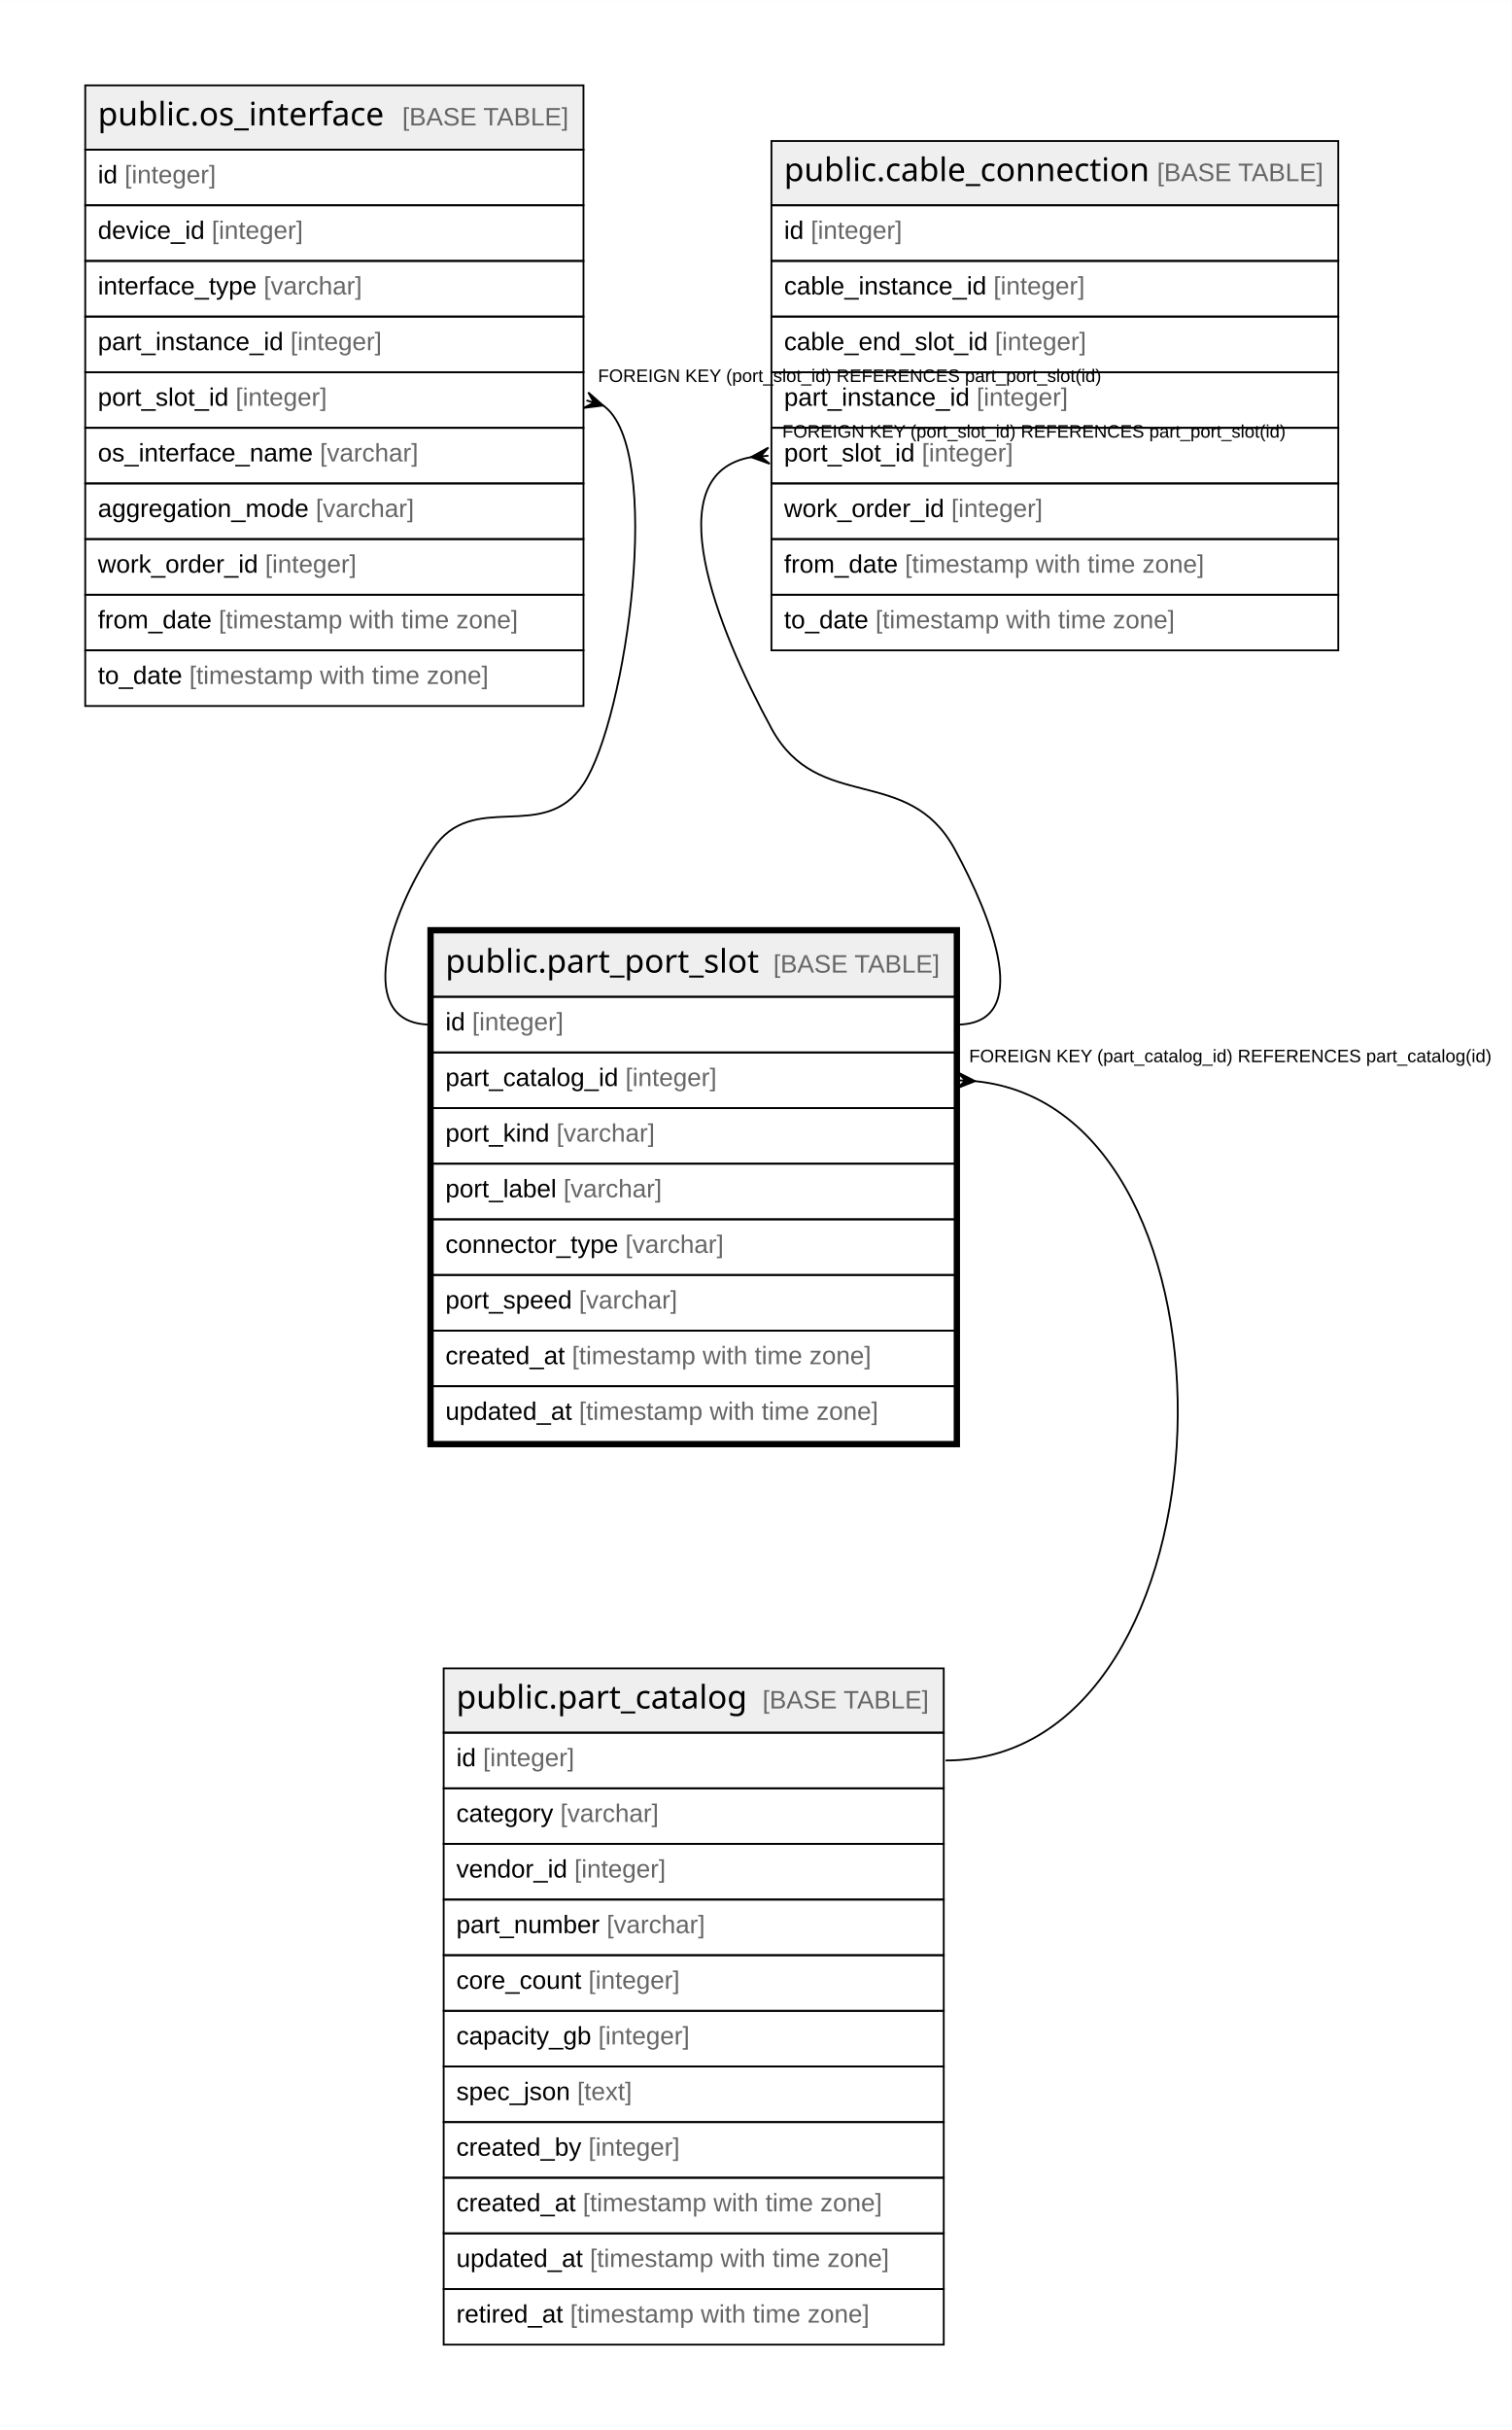
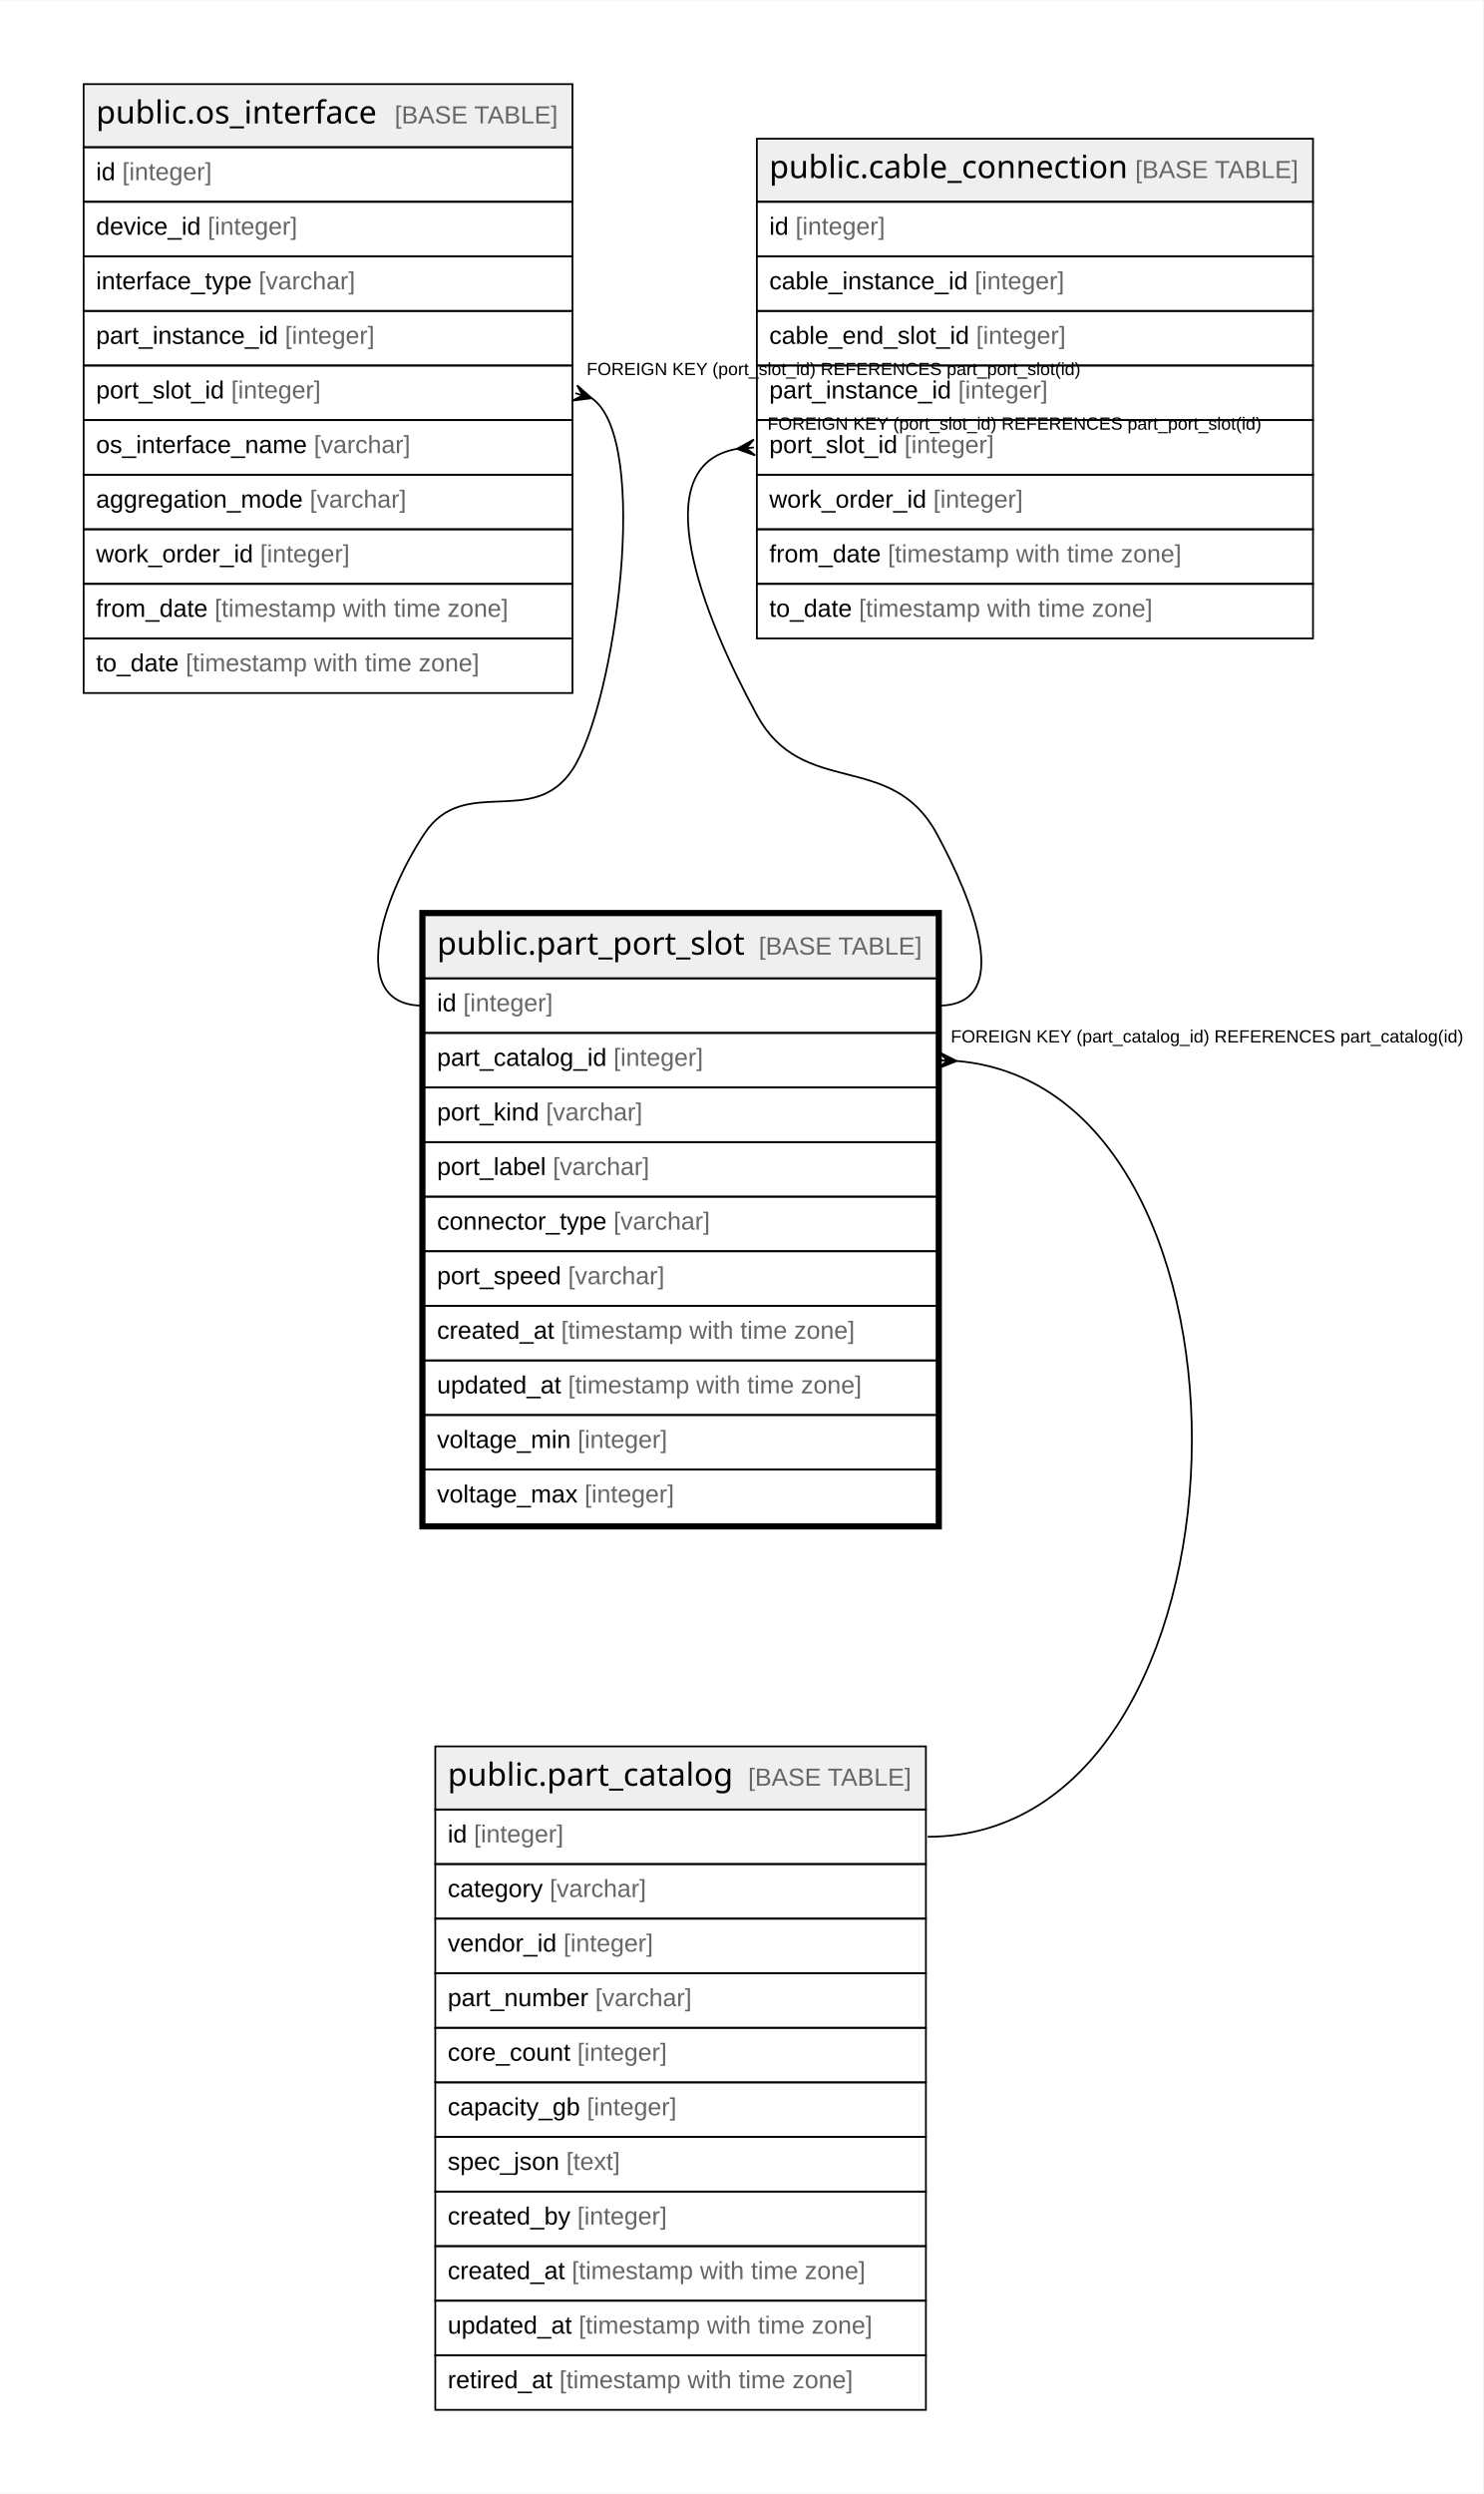
- <svg xmlns="http://www.w3.org/2000/svg" width="837pt" height="1345pt" viewBox="0.00 0.00 837.20 1345.20">
-   <g id="graph0" class="graph" transform="scale(1 1) rotate(0) translate(4 1341.2)">
-     <polygon fill="white" stroke="none" points="-4,4 -4,-1341.2 833.2,-1341.2 833.2,4 -4,4" />
+ <svg xmlns="http://www.w3.org/2000/svg" width="837pt" height="1407pt" viewBox="0.00 0.00 837.20 1406.80">
+   <g id="graph0" class="graph" transform="scale(1 1) rotate(0) translate(4 1402.8)">
+     <polygon fill="white" stroke="none" points="-4,4 -4,-1402.8 833.2,-1402.8 833.2,4 -4,4" />
    <g id="node1" class="node">
-       <polygon fill="#efefef" stroke="none" points="235.68,-789.4 235.68,-825 524.65,-825 524.65,-789.4 235.68,-789.4" />
-       <polygon fill="none" stroke="black" points="235.68,-789.4 235.68,-825 524.65,-825 524.65,-789.4 235.68,-789.4" />
-       <text text-anchor="start" x="242.68" y="-802.8" font-family="Arial Bold" font-size="18.00">public.part_port_slot</text>
-       <text text-anchor="start" x="393.16" y="-802.8" font-family="Arial" font-size="14.00">    </text>
-       <text text-anchor="start" x="424.28" y="-802.8" font-family="Arial" font-size="14.00" fill="#666666">[BASE TABLE]</text>
+       <polygon fill="#efefef" stroke="none" points="235.68,-851 235.68,-886.6 524.65,-886.6 524.65,-851 235.68,-851" />
+       <polygon fill="none" stroke="black" points="235.68,-851 235.68,-886.6 524.65,-886.6 524.65,-851 235.68,-851" />
+       <text text-anchor="start" x="242.68" y="-864.4" font-family="Arial Bold" font-size="18.00">public.part_port_slot</text>
+       <text text-anchor="start" x="393.16" y="-864.4" font-family="Arial" font-size="14.00">    </text>
+       <text text-anchor="start" x="424.28" y="-864.4" font-family="Arial" font-size="14.00" fill="#666666">[BASE TABLE]</text>
+       <polygon fill="none" stroke="black" points="235.68,-820.2 235.68,-851 524.65,-851 524.65,-820.2 235.68,-820.2" />
+       <text text-anchor="start" x="242.68" y="-832.4" font-family="Arial" font-size="14.00">id </text>
+       <text text-anchor="start" x="257.47" y="-832.4" font-family="Arial" font-size="14.00" fill="#666666">[integer]</text>
+       <polygon fill="none" stroke="black" points="235.68,-789.4 235.68,-820.2 524.65,-820.2 524.65,-789.4 235.68,-789.4" />
+       <text text-anchor="start" x="242.68" y="-801.6" font-family="Arial" font-size="14.00">part_catalog_id </text>
+       <text text-anchor="start" x="342.31" y="-801.6" font-family="Arial" font-size="14.00" fill="#666666">[integer]</text>
      <polygon fill="none" stroke="black" points="235.68,-758.6 235.68,-789.4 524.65,-789.4 524.65,-758.6 235.68,-758.6" />
-       <text text-anchor="start" x="242.68" y="-770.8" font-family="Arial" font-size="14.00">id </text>
-       <text text-anchor="start" x="257.47" y="-770.8" font-family="Arial" font-size="14.00" fill="#666666">[integer]</text>
+       <text text-anchor="start" x="242.68" y="-770.8" font-family="Arial" font-size="14.00">port_kind </text>
+       <text text-anchor="start" x="304.17" y="-770.8" font-family="Arial" font-size="14.00" fill="#666666">[varchar]</text>
      <polygon fill="none" stroke="black" points="235.68,-727.8 235.68,-758.6 524.65,-758.6 524.65,-727.8 235.68,-727.8" />
-       <text text-anchor="start" x="242.68" y="-740" font-family="Arial" font-size="14.00">part_catalog_id </text>
-       <text text-anchor="start" x="342.31" y="-740" font-family="Arial" font-size="14.00" fill="#666666">[integer]</text>
+       <text text-anchor="start" x="242.68" y="-740" font-family="Arial" font-size="14.00">port_label </text>
+       <text text-anchor="start" x="308.06" y="-740" font-family="Arial" font-size="14.00" fill="#666666">[varchar]</text>
      <polygon fill="none" stroke="black" points="235.68,-697 235.68,-727.8 524.65,-727.8 524.65,-697 235.68,-697" />
-       <text text-anchor="start" x="242.68" y="-709.2" font-family="Arial" font-size="14.00">port_kind </text>
-       <text text-anchor="start" x="304.17" y="-709.2" font-family="Arial" font-size="14.00" fill="#666666">[varchar]</text>
+       <text text-anchor="start" x="242.68" y="-709.2" font-family="Arial" font-size="14.00">connector_type </text>
+       <text text-anchor="start" x="342.3" y="-709.2" font-family="Arial" font-size="14.00" fill="#666666">[varchar]</text>
      <polygon fill="none" stroke="black" points="235.68,-666.2 235.68,-697 524.65,-697 524.65,-666.2 235.68,-666.2" />
-       <text text-anchor="start" x="242.68" y="-678.4" font-family="Arial" font-size="14.00">port_label </text>
-       <text text-anchor="start" x="308.06" y="-678.4" font-family="Arial" font-size="14.00" fill="#666666">[varchar]</text>
+       <text text-anchor="start" x="242.68" y="-678.4" font-family="Arial" font-size="14.00">port_speed </text>
+       <text text-anchor="start" x="316.63" y="-678.4" font-family="Arial" font-size="14.00" fill="#666666">[varchar]</text>
      <polygon fill="none" stroke="black" points="235.68,-635.4 235.68,-666.2 524.65,-666.2 524.65,-635.4 235.68,-635.4" />
-       <text text-anchor="start" x="242.68" y="-647.6" font-family="Arial" font-size="14.00">connector_type </text>
-       <text text-anchor="start" x="342.3" y="-647.6" font-family="Arial" font-size="14.00" fill="#666666">[varchar]</text>
+       <text text-anchor="start" x="242.68" y="-647.6" font-family="Arial" font-size="14.00">created_at </text>
+       <text text-anchor="start" x="312.73" y="-647.6" font-family="Arial" font-size="14.00" fill="#666666">[timestamp with time zone]</text>
      <polygon fill="none" stroke="black" points="235.68,-604.6 235.68,-635.4 524.65,-635.4 524.65,-604.6 235.68,-604.6" />
-       <text text-anchor="start" x="242.68" y="-616.8" font-family="Arial" font-size="14.00">port_speed </text>
-       <text text-anchor="start" x="316.63" y="-616.8" font-family="Arial" font-size="14.00" fill="#666666">[varchar]</text>
+       <text text-anchor="start" x="242.68" y="-616.8" font-family="Arial" font-size="14.00">updated_at </text>
+       <text text-anchor="start" x="316.64" y="-616.8" font-family="Arial" font-size="14.00" fill="#666666">[timestamp with time zone]</text>
      <polygon fill="none" stroke="black" points="235.68,-573.8 235.68,-604.6 524.65,-604.6 524.65,-573.8 235.68,-573.8" />
-       <text text-anchor="start" x="242.68" y="-586" font-family="Arial" font-size="14.00">created_at </text>
-       <text text-anchor="start" x="312.73" y="-586" font-family="Arial" font-size="14.00" fill="#666666">[timestamp with time zone]</text>
+       <text text-anchor="start" x="242.68" y="-586" font-family="Arial" font-size="14.00">voltage_min </text>
+       <text text-anchor="start" x="322.06" y="-586" font-family="Arial" font-size="14.00" fill="#666666">[integer]</text>
      <polygon fill="none" stroke="black" points="235.68,-543 235.68,-573.8 524.65,-573.8 524.65,-543 235.68,-543" />
-       <text text-anchor="start" x="242.68" y="-555.2" font-family="Arial" font-size="14.00">updated_at </text>
-       <text text-anchor="start" x="316.64" y="-555.2" font-family="Arial" font-size="14.00" fill="#666666">[timestamp with time zone]</text>
-       <polygon fill="none" stroke="black" stroke-width="3" points="234.18,-541.5 234.18,-826.5 526.15,-826.5 526.15,-541.5 234.18,-541.5" />
+       <text text-anchor="start" x="242.68" y="-555.2" font-family="Arial" font-size="14.00">voltage_max </text>
+       <text text-anchor="start" x="325.95" y="-555.2" font-family="Arial" font-size="14.00" fill="#666666">[integer]</text>
+       <polygon fill="none" stroke="black" stroke-width="3" points="234.18,-541.5 234.18,-888.1 526.15,-888.1 526.15,-541.5 234.18,-541.5" />
    </g>
    <g id="node4" class="node">
      <polygon fill="#efefef" stroke="none" points="241.7,-382 241.7,-417.6 518.63,-417.6 518.63,-382 241.7,-382" />
      <polygon fill="none" stroke="black" points="241.7,-382 241.7,-417.6 518.63,-417.6 518.63,-382 241.7,-382" />
      <text text-anchor="start" x="248.7" y="-395.4" font-family="Arial Bold" font-size="18.00">public.part_catalog</text>
      <text text-anchor="start" x="387.14" y="-395.4" font-family="Arial" font-size="14.00">    </text>
      <text text-anchor="start" x="418.26" y="-395.4" font-family="Arial" font-size="14.00" fill="#666666">[BASE TABLE]</text>
      <polygon fill="none" stroke="black" points="241.7,-351.2 241.7,-382 518.63,-382 518.63,-351.2 241.7,-351.2" />
      <text text-anchor="start" x="248.7" y="-363.4" font-family="Arial" font-size="14.00">id </text>
      <text text-anchor="start" x="263.49" y="-363.4" font-family="Arial" font-size="14.00" fill="#666666">[integer]</text>
      <polygon fill="none" stroke="black" points="241.7,-320.4 241.7,-351.2 518.63,-351.2 518.63,-320.4 241.7,-320.4" />
      <text text-anchor="start" x="248.7" y="-332.6" font-family="Arial" font-size="14.00">category </text>
      <text text-anchor="start" x="306.28" y="-332.6" font-family="Arial" font-size="14.00" fill="#666666">[varchar]</text>
      <polygon fill="none" stroke="black" points="241.7,-289.6 241.7,-320.4 518.63,-320.4 518.63,-289.6 241.7,-289.6" />
      <text text-anchor="start" x="248.7" y="-301.8" font-family="Arial" font-size="14.00">vendor_id </text>
      <text text-anchor="start" x="314.08" y="-301.8" font-family="Arial" font-size="14.00" fill="#666666">[integer]</text>
      <polygon fill="none" stroke="black" points="241.7,-258.8 241.7,-289.6 518.63,-289.6 518.63,-258.8 241.7,-258.8" />
      <text text-anchor="start" x="248.7" y="-271" font-family="Arial" font-size="14.00">part_number </text>
      <text text-anchor="start" x="331.97" y="-271" font-family="Arial" font-size="14.00" fill="#666666">[varchar]</text>
      <polygon fill="none" stroke="black" points="241.7,-228 241.7,-258.8 518.63,-258.8 518.63,-228 241.7,-228" />
      <text text-anchor="start" x="248.7" y="-240.2" font-family="Arial" font-size="14.00">core_count </text>
      <text text-anchor="start" x="321.86" y="-240.2" font-family="Arial" font-size="14.00" fill="#666666">[integer]</text>
      <polygon fill="none" stroke="black" points="241.7,-197.2 241.7,-228 518.63,-228 518.63,-197.2 241.7,-197.2" />
      <text text-anchor="start" x="248.7" y="-209.4" font-family="Arial" font-size="14.00">capacity_gb </text>
      <text text-anchor="start" x="327.31" y="-209.4" font-family="Arial" font-size="14.00" fill="#666666">[integer]</text>
      <polygon fill="none" stroke="black" points="241.7,-166.4 241.7,-197.2 518.63,-197.2 518.63,-166.4 241.7,-166.4" />
      <text text-anchor="start" x="248.7" y="-178.6" font-family="Arial" font-size="14.00">spec_json </text>
      <text text-anchor="start" x="315.63" y="-178.6" font-family="Arial" font-size="14.00" fill="#666666">[text]</text>
      <polygon fill="none" stroke="black" points="241.7,-135.6 241.7,-166.4 518.63,-166.4 518.63,-135.6 241.7,-135.6" />
      <text text-anchor="start" x="248.7" y="-147.8" font-family="Arial" font-size="14.00">created_by </text>
      <text text-anchor="start" x="321.86" y="-147.8" font-family="Arial" font-size="14.00" fill="#666666">[integer]</text>
      <polygon fill="none" stroke="black" points="241.7,-104.8 241.7,-135.6 518.63,-135.6 518.63,-104.8 241.7,-104.8" />
      <text text-anchor="start" x="248.7" y="-117" font-family="Arial" font-size="14.00">created_at </text>
      <text text-anchor="start" x="318.75" y="-117" font-family="Arial" font-size="14.00" fill="#666666">[timestamp with time zone]</text>
      <polygon fill="none" stroke="black" points="241.7,-74 241.7,-104.8 518.63,-104.8 518.63,-74 241.7,-74" />
      <text text-anchor="start" x="248.7" y="-86.2" font-family="Arial" font-size="14.00">updated_at </text>
      <text text-anchor="start" x="322.66" y="-86.2" font-family="Arial" font-size="14.00" fill="#666666">[timestamp with time zone]</text>
      <polygon fill="none" stroke="black" points="241.7,-43.2 241.7,-74 518.63,-74 518.63,-43.2 241.7,-43.2" />
      <text text-anchor="start" x="248.7" y="-55.4" font-family="Arial" font-size="14.00">retired_at </text>
      <text text-anchor="start" x="311.73" y="-55.4" font-family="Arial" font-size="14.00" fill="#666666">[timestamp with time zone]</text>
    </g>
    <g id="edge3" class="edge">
-       <path fill="none" stroke="black" d="M535.73,-742.73C692.73,-727.91 683.6,-366.6 519.63,-366.6" />
-       <polygon fill="black" stroke="black" points="535.97,-742.72 525.77,-738.69 530.64,-742.97 526.32,-743.17 526.32,-743.17 526.32,-743.17 530.64,-742.97 526.19,-747.68 535.97,-742.72" />
-       <text text-anchor="start" x="532.65" y="-753.2" font-family="Arial" font-size="10.00">FOREIGN KEY (part_catalog_id) REFERENCES part_catalog(id)</text>
+       <path fill="none" stroke="black" d="M536.01,-804.38C720.14,-789.11 710.89,-366.6 519.63,-366.6" />
+       <polygon fill="black" stroke="black" points="535.98,-804.38 525.8,-800.29 530.65,-804.6 526.32,-804.77 526.32,-804.77 526.32,-804.77 530.65,-804.6 526.17,-809.28 535.98,-804.38" />
+       <text text-anchor="start" x="532.65" y="-814.8" font-family="Arial" font-size="10.00">FOREIGN KEY (part_catalog_id) REFERENCES part_catalog(id)</text>
    </g>
    <g id="node2" class="node">
-       <polygon fill="#efefef" stroke="none" points="43.2,-1258.4 43.2,-1294 319.13,-1294 319.13,-1258.4 43.2,-1258.4" />
-       <polygon fill="none" stroke="black" points="43.2,-1258.4 43.2,-1294 319.13,-1294 319.13,-1258.4 43.2,-1258.4" />
-       <text text-anchor="start" x="50.2" y="-1271.8" font-family="Arial Bold" font-size="18.00">public.os_interface</text>
-       <text text-anchor="start" x="187.64" y="-1271.8" font-family="Arial" font-size="14.00">    </text>
-       <text text-anchor="start" x="218.76" y="-1271.8" font-family="Arial" font-size="14.00" fill="#666666">[BASE TABLE]</text>
+       <polygon fill="#efefef" stroke="none" points="43.2,-1320 43.2,-1355.6 319.13,-1355.6 319.13,-1320 43.2,-1320" />
+       <polygon fill="none" stroke="black" points="43.2,-1320 43.2,-1355.6 319.13,-1355.6 319.13,-1320 43.2,-1320" />
+       <text text-anchor="start" x="50.2" y="-1333.4" font-family="Arial Bold" font-size="18.00">public.os_interface</text>
+       <text text-anchor="start" x="187.64" y="-1333.4" font-family="Arial" font-size="14.00">    </text>
+       <text text-anchor="start" x="218.76" y="-1333.4" font-family="Arial" font-size="14.00" fill="#666666">[BASE TABLE]</text>
+       <polygon fill="none" stroke="black" points="43.2,-1289.2 43.2,-1320 319.13,-1320 319.13,-1289.2 43.2,-1289.2" />
+       <text text-anchor="start" x="50.2" y="-1301.4" font-family="Arial" font-size="14.00">id </text>
+       <text text-anchor="start" x="64.99" y="-1301.4" font-family="Arial" font-size="14.00" fill="#666666">[integer]</text>
+       <polygon fill="none" stroke="black" points="43.2,-1258.4 43.2,-1289.2 319.13,-1289.2 319.13,-1258.4 43.2,-1258.4" />
+       <text text-anchor="start" x="50.2" y="-1270.6" font-family="Arial" font-size="14.00">device_id </text>
+       <text text-anchor="start" x="113.24" y="-1270.6" font-family="Arial" font-size="14.00" fill="#666666">[integer]</text>
      <polygon fill="none" stroke="black" points="43.2,-1227.6 43.2,-1258.4 319.13,-1258.4 319.13,-1227.6 43.2,-1227.6" />
-       <text text-anchor="start" x="50.2" y="-1239.8" font-family="Arial" font-size="14.00">id </text>
-       <text text-anchor="start" x="64.99" y="-1239.8" font-family="Arial" font-size="14.00" fill="#666666">[integer]</text>
+       <text text-anchor="start" x="50.2" y="-1239.8" font-family="Arial" font-size="14.00">interface_type </text>
+       <text text-anchor="start" x="142.03" y="-1239.8" font-family="Arial" font-size="14.00" fill="#666666">[varchar]</text>
      <polygon fill="none" stroke="black" points="43.2,-1196.8 43.2,-1227.6 319.13,-1227.6 319.13,-1196.8 43.2,-1196.8" />
-       <text text-anchor="start" x="50.2" y="-1209" font-family="Arial" font-size="14.00">device_id </text>
-       <text text-anchor="start" x="113.24" y="-1209" font-family="Arial" font-size="14.00" fill="#666666">[integer]</text>
+       <text text-anchor="start" x="50.2" y="-1209" font-family="Arial" font-size="14.00">part_instance_id </text>
+       <text text-anchor="start" x="156.83" y="-1209" font-family="Arial" font-size="14.00" fill="#666666">[integer]</text>
      <polygon fill="none" stroke="black" points="43.2,-1166 43.2,-1196.8 319.13,-1196.8 319.13,-1166 43.2,-1166" />
-       <text text-anchor="start" x="50.2" y="-1178.2" font-family="Arial" font-size="14.00">interface_type </text>
-       <text text-anchor="start" x="142.03" y="-1178.2" font-family="Arial" font-size="14.00" fill="#666666">[varchar]</text>
+       <text text-anchor="start" x="50.2" y="-1178.2" font-family="Arial" font-size="14.00">port_slot_id </text>
+       <text text-anchor="start" x="126.47" y="-1178.2" font-family="Arial" font-size="14.00" fill="#666666">[integer]</text>
      <polygon fill="none" stroke="black" points="43.2,-1135.2 43.2,-1166 319.13,-1166 319.13,-1135.2 43.2,-1135.2" />
-       <text text-anchor="start" x="50.2" y="-1147.4" font-family="Arial" font-size="14.00">part_instance_id </text>
-       <text text-anchor="start" x="156.83" y="-1147.4" font-family="Arial" font-size="14.00" fill="#666666">[integer]</text>
+       <text text-anchor="start" x="50.2" y="-1147.4" font-family="Arial" font-size="14.00">os_interface_name </text>
+       <text text-anchor="start" x="173.16" y="-1147.4" font-family="Arial" font-size="14.00" fill="#666666">[varchar]</text>
      <polygon fill="none" stroke="black" points="43.2,-1104.4 43.2,-1135.2 319.13,-1135.2 319.13,-1104.4 43.2,-1104.4" />
-       <text text-anchor="start" x="50.2" y="-1116.6" font-family="Arial" font-size="14.00">port_slot_id </text>
-       <text text-anchor="start" x="126.47" y="-1116.6" font-family="Arial" font-size="14.00" fill="#666666">[integer]</text>
+       <text text-anchor="start" x="50.2" y="-1116.6" font-family="Arial" font-size="14.00">aggregation_mode </text>
+       <text text-anchor="start" x="170.85" y="-1116.6" font-family="Arial" font-size="14.00" fill="#666666">[varchar]</text>
      <polygon fill="none" stroke="black" points="43.2,-1073.6 43.2,-1104.4 319.13,-1104.4 319.13,-1073.6 43.2,-1073.6" />
-       <text text-anchor="start" x="50.2" y="-1085.8" font-family="Arial" font-size="14.00">os_interface_name </text>
-       <text text-anchor="start" x="173.16" y="-1085.8" font-family="Arial" font-size="14.00" fill="#666666">[varchar]</text>
+       <text text-anchor="start" x="50.2" y="-1085.8" font-family="Arial" font-size="14.00">work_order_id </text>
+       <text text-anchor="start" x="142.8" y="-1085.8" font-family="Arial" font-size="14.00" fill="#666666">[integer]</text>
      <polygon fill="none" stroke="black" points="43.2,-1042.8 43.2,-1073.6 319.13,-1073.6 319.13,-1042.8 43.2,-1042.8" />
-       <text text-anchor="start" x="50.2" y="-1055" font-family="Arial" font-size="14.00">aggregation_mode </text>
-       <text text-anchor="start" x="170.85" y="-1055" font-family="Arial" font-size="14.00" fill="#666666">[varchar]</text>
+       <text text-anchor="start" x="50.2" y="-1055" font-family="Arial" font-size="14.00">from_date </text>
+       <text text-anchor="start" x="117.12" y="-1055" font-family="Arial" font-size="14.00" fill="#666666">[timestamp with time zone]</text>
      <polygon fill="none" stroke="black" points="43.2,-1012 43.2,-1042.8 319.13,-1042.8 319.13,-1012 43.2,-1012" />
-       <text text-anchor="start" x="50.2" y="-1024.2" font-family="Arial" font-size="14.00">work_order_id </text>
-       <text text-anchor="start" x="142.8" y="-1024.2" font-family="Arial" font-size="14.00" fill="#666666">[integer]</text>
-       <polygon fill="none" stroke="black" points="43.2,-981.2 43.2,-1012 319.13,-1012 319.13,-981.2 43.2,-981.2" />
-       <text text-anchor="start" x="50.2" y="-993.4" font-family="Arial" font-size="14.00">from_date </text>
-       <text text-anchor="start" x="117.12" y="-993.4" font-family="Arial" font-size="14.00" fill="#666666">[timestamp with time zone]</text>
-       <polygon fill="none" stroke="black" points="43.2,-950.4 43.2,-981.2 319.13,-981.2 319.13,-950.4 43.2,-950.4" />
-       <text text-anchor="start" x="50.2" y="-962.6" font-family="Arial" font-size="14.00">to_date </text>
-       <text text-anchor="start" x="100.8" y="-962.6" font-family="Arial" font-size="14.00" fill="#666666">[timestamp with time zone]</text>
+       <text text-anchor="start" x="50.2" y="-1024.2" font-family="Arial" font-size="14.00">to_date </text>
+       <text text-anchor="start" x="100.8" y="-1024.2" font-family="Arial" font-size="14.00" fill="#666666">[timestamp with time zone]</text>
    </g>
    <g id="edge1" class="edge">
-       <path fill="none" stroke="black" d="M329.97,-1116.78C363.89,-1093.56 343.15,-943.53 319.13,-907.2 296.86,-873.5 258.05,-904.83 235.68,-871.2 211.76,-835.23 191.48,-774 234.68,-774" />
-       <polygon fill="black" stroke="black" points="330.01,-1116.76 319.13,-1115.4 324.91,-1118.33 320.77,-1119.6 320.77,-1119.6 320.77,-1119.6 324.91,-1118.33 321.78,-1124 330.01,-1116.76" />
-       <text text-anchor="start" x="327.13" y="-1129.8" font-family="Arial" font-size="10.00">FOREIGN KEY (port_slot_id) REFERENCES part_port_slot(id)</text>
+       <path fill="none" stroke="black" d="M329.97,-1178.38C363.89,-1155.16 343.15,-1005.13 319.13,-968.8 296.86,-935.1 258.05,-966.43 235.68,-932.8 211.76,-896.83 191.48,-835.6 234.68,-835.6" />
+       <polygon fill="black" stroke="black" points="330.01,-1178.36 319.13,-1177 324.91,-1179.93 320.77,-1181.2 320.77,-1181.2 320.77,-1181.2 324.91,-1179.93 321.78,-1185.6 330.01,-1178.36" />
+       <text text-anchor="start" x="327.13" y="-1191.4" font-family="Arial" font-size="10.00">FOREIGN KEY (port_slot_id) REFERENCES part_port_slot(id)</text>
    </g>
    <g id="node3" class="node">
-       <polygon fill="#efefef" stroke="none" points="423.21,-1227.6 423.21,-1263.2 737.13,-1263.2 737.13,-1227.6 423.21,-1227.6" />
-       <polygon fill="none" stroke="black" points="423.21,-1227.6 423.21,-1263.2 737.13,-1263.2 737.13,-1227.6 423.21,-1227.6" />
-       <text text-anchor="start" x="430.21" y="-1241" font-family="Arial Bold" font-size="18.00">public.cable_connection</text>
-       <text text-anchor="start" x="605.64" y="-1241" font-family="Arial" font-size="14.00">    </text>
-       <text text-anchor="start" x="636.75" y="-1241" font-family="Arial" font-size="14.00" fill="#666666">[BASE TABLE]</text>
+       <polygon fill="#efefef" stroke="none" points="423.21,-1289.2 423.21,-1324.8 737.13,-1324.8 737.13,-1289.2 423.21,-1289.2" />
+       <polygon fill="none" stroke="black" points="423.21,-1289.2 423.21,-1324.8 737.13,-1324.8 737.13,-1289.2 423.21,-1289.2" />
+       <text text-anchor="start" x="430.21" y="-1302.6" font-family="Arial Bold" font-size="18.00">public.cable_connection</text>
+       <text text-anchor="start" x="605.64" y="-1302.6" font-family="Arial" font-size="14.00">    </text>
+       <text text-anchor="start" x="636.75" y="-1302.6" font-family="Arial" font-size="14.00" fill="#666666">[BASE TABLE]</text>
+       <polygon fill="none" stroke="black" points="423.21,-1258.4 423.21,-1289.2 737.13,-1289.2 737.13,-1258.4 423.21,-1258.4" />
+       <text text-anchor="start" x="430.21" y="-1270.6" font-family="Arial" font-size="14.00">id </text>
+       <text text-anchor="start" x="444.99" y="-1270.6" font-family="Arial" font-size="14.00" fill="#666666">[integer]</text>
+       <polygon fill="none" stroke="black" points="423.21,-1227.6 423.21,-1258.4 737.13,-1258.4 737.13,-1227.6 423.21,-1227.6" />
+       <text text-anchor="start" x="430.21" y="-1239.8" font-family="Arial" font-size="14.00">cable_instance_id </text>
+       <text text-anchor="start" x="546.18" y="-1239.8" font-family="Arial" font-size="14.00" fill="#666666">[integer]</text>
      <polygon fill="none" stroke="black" points="423.21,-1196.8 423.21,-1227.6 737.13,-1227.6 737.13,-1196.8 423.21,-1196.8" />
-       <text text-anchor="start" x="430.21" y="-1209" font-family="Arial" font-size="14.00">id </text>
-       <text text-anchor="start" x="444.99" y="-1209" font-family="Arial" font-size="14.00" fill="#666666">[integer]</text>
+       <text text-anchor="start" x="430.21" y="-1209" font-family="Arial" font-size="14.00">cable_end_slot_id </text>
+       <text text-anchor="start" x="546.96" y="-1209" font-family="Arial" font-size="14.00" fill="#666666">[integer]</text>
      <polygon fill="none" stroke="black" points="423.21,-1166 423.21,-1196.8 737.13,-1196.8 737.13,-1166 423.21,-1166" />
-       <text text-anchor="start" x="430.21" y="-1178.2" font-family="Arial" font-size="14.00">cable_instance_id </text>
-       <text text-anchor="start" x="546.18" y="-1178.2" font-family="Arial" font-size="14.00" fill="#666666">[integer]</text>
+       <text text-anchor="start" x="430.21" y="-1178.2" font-family="Arial" font-size="14.00">part_instance_id </text>
+       <text text-anchor="start" x="536.83" y="-1178.2" font-family="Arial" font-size="14.00" fill="#666666">[integer]</text>
      <polygon fill="none" stroke="black" points="423.21,-1135.2 423.21,-1166 737.13,-1166 737.13,-1135.2 423.21,-1135.2" />
-       <text text-anchor="start" x="430.21" y="-1147.4" font-family="Arial" font-size="14.00">cable_end_slot_id </text>
-       <text text-anchor="start" x="546.96" y="-1147.4" font-family="Arial" font-size="14.00" fill="#666666">[integer]</text>
+       <text text-anchor="start" x="430.21" y="-1147.4" font-family="Arial" font-size="14.00">port_slot_id </text>
+       <text text-anchor="start" x="506.48" y="-1147.4" font-family="Arial" font-size="14.00" fill="#666666">[integer]</text>
      <polygon fill="none" stroke="black" points="423.21,-1104.4 423.21,-1135.2 737.13,-1135.2 737.13,-1104.4 423.21,-1104.4" />
-       <text text-anchor="start" x="430.21" y="-1116.6" font-family="Arial" font-size="14.00">part_instance_id </text>
-       <text text-anchor="start" x="536.83" y="-1116.6" font-family="Arial" font-size="14.00" fill="#666666">[integer]</text>
+       <text text-anchor="start" x="430.21" y="-1116.6" font-family="Arial" font-size="14.00">work_order_id </text>
+       <text text-anchor="start" x="522.81" y="-1116.6" font-family="Arial" font-size="14.00" fill="#666666">[integer]</text>
      <polygon fill="none" stroke="black" points="423.21,-1073.6 423.21,-1104.4 737.13,-1104.4 737.13,-1073.6 423.21,-1073.6" />
-       <text text-anchor="start" x="430.21" y="-1085.8" font-family="Arial" font-size="14.00">port_slot_id </text>
-       <text text-anchor="start" x="506.48" y="-1085.8" font-family="Arial" font-size="14.00" fill="#666666">[integer]</text>
+       <text text-anchor="start" x="430.21" y="-1085.8" font-family="Arial" font-size="14.00">from_date </text>
+       <text text-anchor="start" x="497.13" y="-1085.8" font-family="Arial" font-size="14.00" fill="#666666">[timestamp with time zone]</text>
      <polygon fill="none" stroke="black" points="423.21,-1042.8 423.21,-1073.6 737.13,-1073.6 737.13,-1042.8 423.21,-1042.8" />
-       <text text-anchor="start" x="430.21" y="-1055" font-family="Arial" font-size="14.00">work_order_id </text>
-       <text text-anchor="start" x="522.81" y="-1055" font-family="Arial" font-size="14.00" fill="#666666">[integer]</text>
-       <polygon fill="none" stroke="black" points="423.21,-1012 423.21,-1042.8 737.13,-1042.8 737.13,-1012 423.21,-1012" />
-       <text text-anchor="start" x="430.21" y="-1024.2" font-family="Arial" font-size="14.00">from_date </text>
-       <text text-anchor="start" x="497.13" y="-1024.2" font-family="Arial" font-size="14.00" fill="#666666">[timestamp with time zone]</text>
-       <polygon fill="none" stroke="black" points="423.21,-981.2 423.21,-1012 737.13,-1012 737.13,-981.2 423.21,-981.2" />
-       <text text-anchor="start" x="430.21" y="-993.4" font-family="Arial" font-size="14.00">to_date </text>
-       <text text-anchor="start" x="480.81" y="-993.4" font-family="Arial" font-size="14.00" fill="#666666">[timestamp with time zone]</text>
+       <text text-anchor="start" x="430.21" y="-1055" font-family="Arial" font-size="14.00">to_date </text>
+       <text text-anchor="start" x="480.81" y="-1055" font-family="Arial" font-size="14.00" fill="#666666">[timestamp with time zone]</text>
    </g>
    <g id="edge2" class="edge">
-       <path fill="none" stroke="black" d="M412.1,-1088.19C359.03,-1079.03 392.93,-993.75 423.21,-938 448.97,-890.56 498.8,-918.59 524.65,-871.2 545.34,-833.27 568.85,-774 525.65,-774" />
-       <polygon fill="black" stroke="black" points="411.91,-1088.18 421.52,-1093.46 417.22,-1088.6 421.54,-1088.95 421.54,-1088.95 421.54,-1088.95 417.22,-1088.6 422.23,-1084.49 411.91,-1088.18" />
-       <text text-anchor="start" x="429.21" y="-1099" font-family="Arial" font-size="10.00">FOREIGN KEY (port_slot_id) REFERENCES part_port_slot(id)</text>
+       <path fill="none" stroke="black" d="M412.1,-1149.79C359.03,-1140.63 392.93,-1055.35 423.21,-999.6 448.97,-952.16 498.8,-980.19 524.65,-932.8 545.34,-894.87 568.85,-835.6 525.65,-835.6" />
+       <polygon fill="black" stroke="black" points="411.91,-1149.78 421.52,-1155.06 417.22,-1150.2 421.54,-1150.55 421.54,-1150.55 421.54,-1150.55 417.22,-1150.2 422.23,-1146.09 411.91,-1149.78" />
+       <text text-anchor="start" x="429.21" y="-1160.6" font-family="Arial" font-size="10.00">FOREIGN KEY (port_slot_id) REFERENCES part_port_slot(id)</text>
    </g>
  </g>
</svg>
